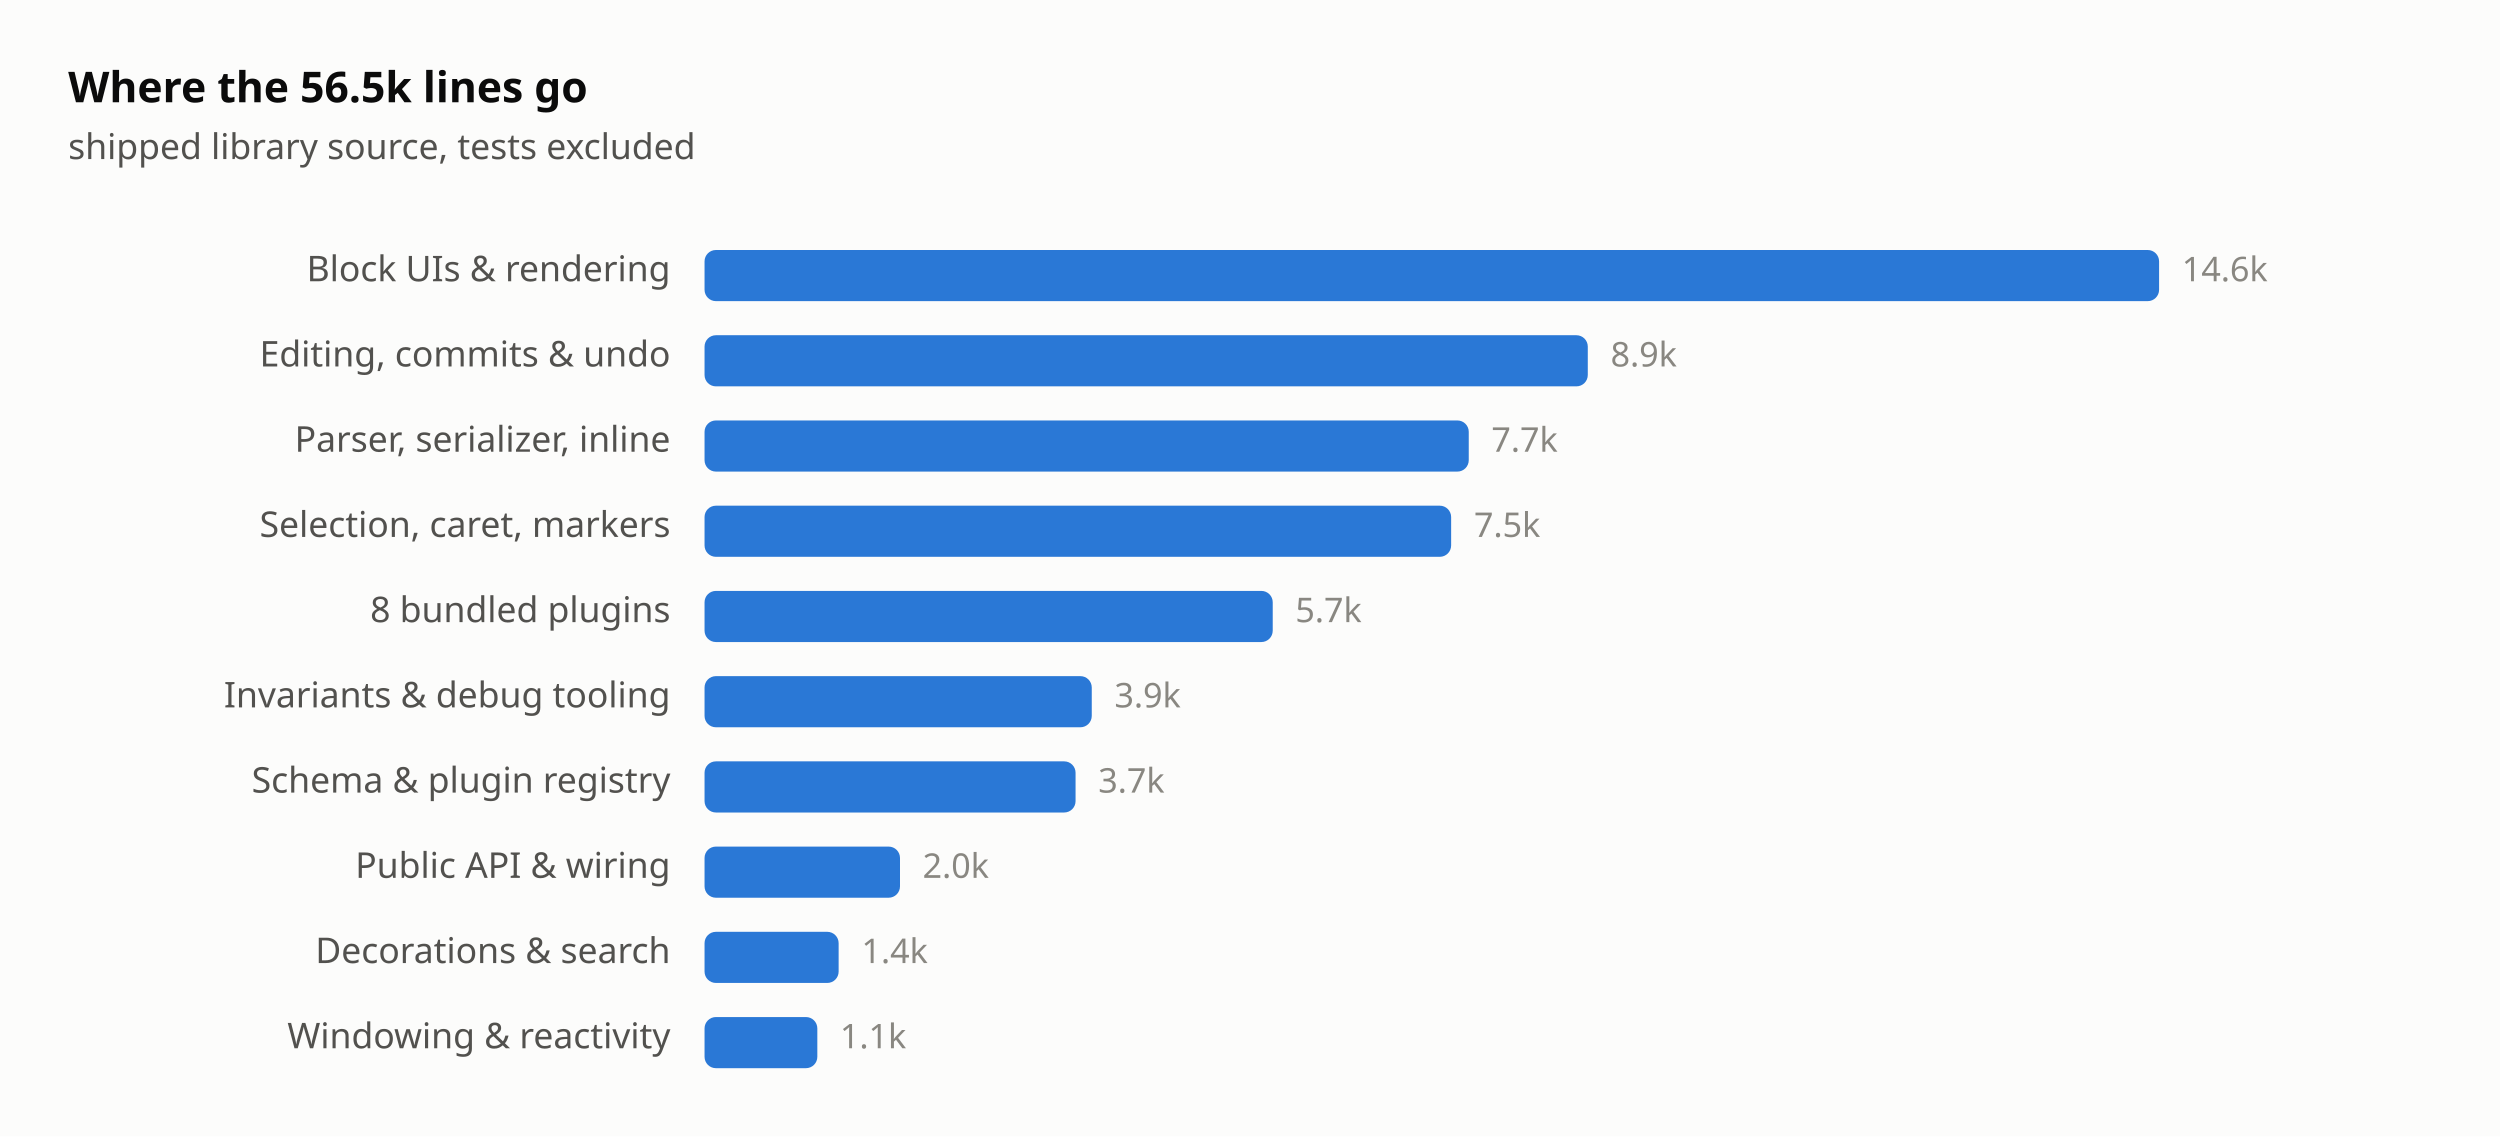
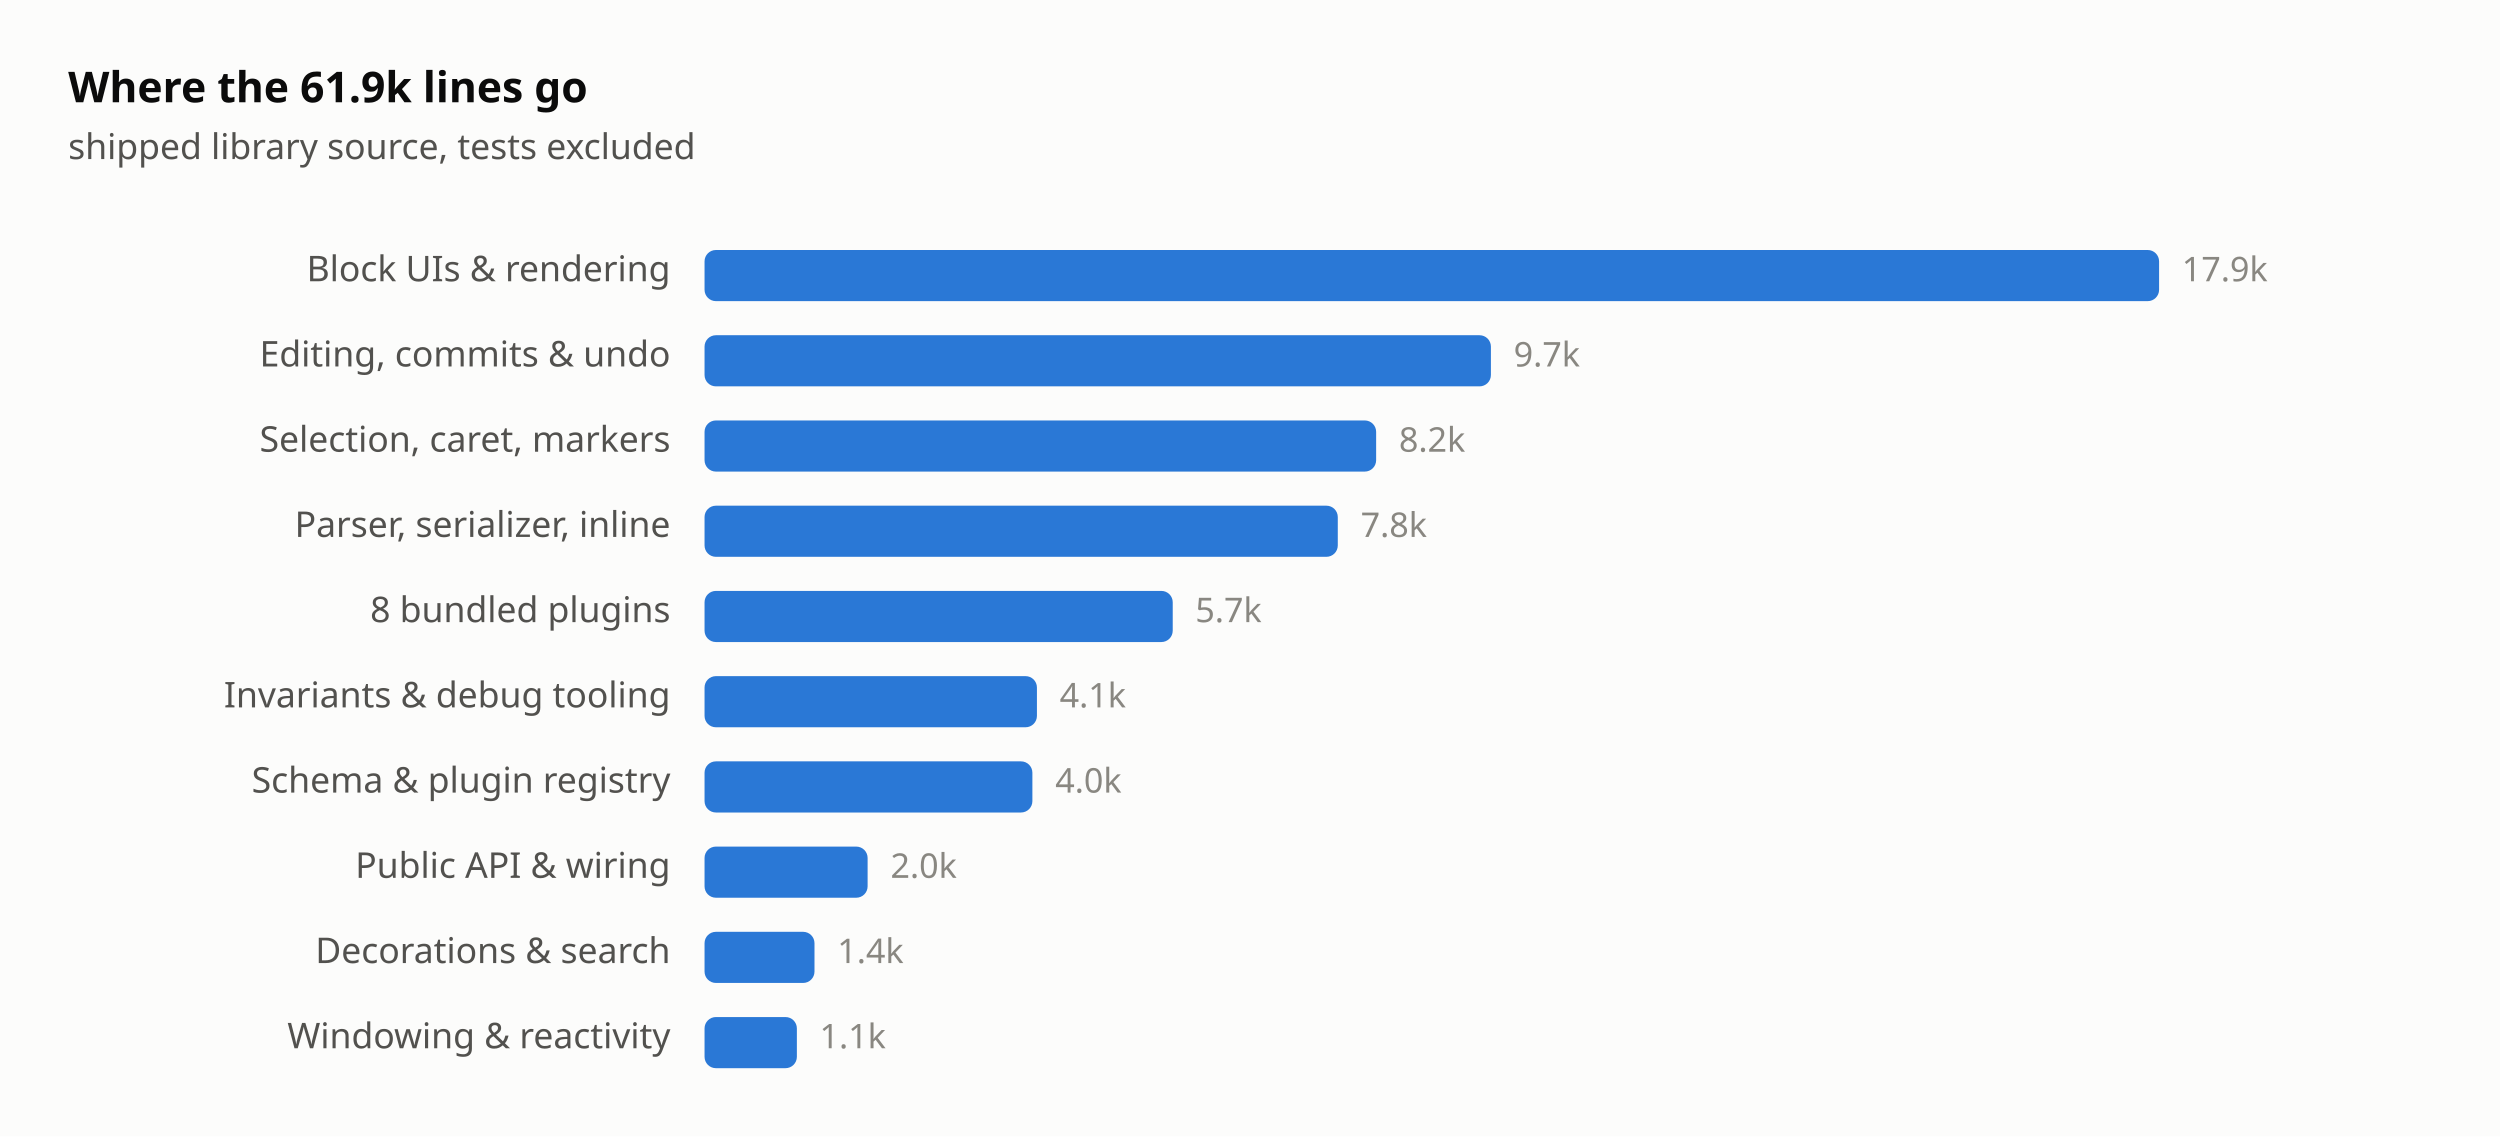
- <svg xmlns="http://www.w3.org/2000/svg" width="880" height="400" viewBox="0 0 880 400" role="img" aria-label="Library source by area: Block UIs &amp; rendering 14.6k, Editing, commits &amp; undo 8.9k, Parser, serializer, inline 7.7k, Selection, caret, markers 7.5k, 8 bundled plugins 5.7k, Invariants &amp; debug tooling 3.9k, Schema &amp; plugin registry 3.7k, Public API &amp; wiring 2.0k, Decorations &amp; search 1.4k, Windowing &amp; reactivity 1.1k. About 56.5k lines total.">
+ <svg xmlns="http://www.w3.org/2000/svg" width="880" height="400" viewBox="0 0 880 400" role="img" aria-label="Library source by area: Block UIs &amp; rendering 17.9k, Editing, commits &amp; undo 9.7k, Selection, caret, markers 8.2k, Parser, serializer, inline 7.8k, 8 bundled plugins 5.7k, Invariants &amp; debug tooling 4.1k, Schema &amp; plugin registry 4.0k, Public API &amp; wiring 2.0k, Decorations &amp; search 1.4k, Windowing &amp; reactivity 1.1k. About 61.9k lines total.">
  <rect width="880" height="400" fill="#fcfcfb" />
-   <text x="24" y="36" font-family="system-ui, sans-serif" font-size="15" font-weight="600" fill="#0b0b0b" text-anchor="start">Where the 56.5k lines go</text>
+   <text x="24" y="36" font-family="system-ui, sans-serif" font-size="15" font-weight="600" fill="#0b0b0b" text-anchor="start">Where the 61.9k lines go</text>
  <text x="24" y="56" font-family="system-ui, sans-serif" font-size="12.5" font-weight="400" fill="#52514e" text-anchor="start">shipped library source, tests excluded</text>
  <text x="236" y="99" font-family="system-ui, sans-serif" font-size="12.5" font-weight="400" fill="#52514e" text-anchor="end">Block UIs &amp; rendering</text>
  <rect x="248" y="88" width="512.0" height="18" rx="4" fill="#2a78d6" />
-   <text x="768" y="99" font-family="system-ui, sans-serif" font-size="12" font-weight="400" fill="#898781" text-anchor="start" style="font-variant-numeric:tabular-nums">14.6k</text>
+   <text x="768" y="99" font-family="system-ui, sans-serif" font-size="12" font-weight="400" fill="#898781" text-anchor="start" style="font-variant-numeric:tabular-nums">17.9k</text>
  <text x="236" y="129" font-family="system-ui, sans-serif" font-size="12.5" font-weight="400" fill="#52514e" text-anchor="end">Editing, commits &amp; undo</text>
-   <rect x="248" y="118" width="310.9" height="18" rx="4" fill="#2a78d6" />
-   <text x="566.921" y="129" font-family="system-ui, sans-serif" font-size="12" font-weight="400" fill="#898781" text-anchor="start" style="font-variant-numeric:tabular-nums">8.9k</text>
-   <text x="236" y="159" font-family="system-ui, sans-serif" font-size="12.5" font-weight="400" fill="#52514e" text-anchor="end">Parser, serializer, inline</text>
-   <rect x="248" y="148" width="269.0" height="18" rx="4" fill="#2a78d6" />
-   <text x="524.956" y="159" font-family="system-ui, sans-serif" font-size="12" font-weight="400" fill="#898781" text-anchor="start" style="font-variant-numeric:tabular-nums">7.7k</text>
-   <text x="236" y="189" font-family="system-ui, sans-serif" font-size="12.5" font-weight="400" fill="#52514e" text-anchor="end">Selection, caret, markers</text>
-   <rect x="248" y="178" width="262.8" height="18" rx="4" fill="#2a78d6" />
-   <text x="518.837" y="189" font-family="system-ui, sans-serif" font-size="12" font-weight="400" fill="#898781" text-anchor="start" style="font-variant-numeric:tabular-nums">7.5k</text>
+   <rect x="248" y="118" width="276.8" height="18" rx="4" fill="#2a78d6" />
+   <text x="532.813" y="129" font-family="system-ui, sans-serif" font-size="12" font-weight="400" fill="#898781" text-anchor="start" style="font-variant-numeric:tabular-nums">9.7k</text>
+   <text x="236" y="159" font-family="system-ui, sans-serif" font-size="12.5" font-weight="400" fill="#52514e" text-anchor="end">Selection, caret, markers</text>
+   <rect x="248" y="148" width="236.4" height="18" rx="4" fill="#2a78d6" />
+   <text x="492.42" y="159" font-family="system-ui, sans-serif" font-size="12" font-weight="400" fill="#898781" text-anchor="start" style="font-variant-numeric:tabular-nums">8.2k</text>
+   <text x="236" y="189" font-family="system-ui, sans-serif" font-size="12.5" font-weight="400" fill="#52514e" text-anchor="end">Parser, serializer, inline</text>
+   <rect x="248" y="178" width="222.9" height="18" rx="4" fill="#2a78d6" />
+   <text x="478.946" y="189" font-family="system-ui, sans-serif" font-size="12" font-weight="400" fill="#898781" text-anchor="start" style="font-variant-numeric:tabular-nums">7.8k</text>
  <text x="236" y="219" font-family="system-ui, sans-serif" font-size="12.5" font-weight="400" fill="#52514e" text-anchor="end">8 bundled plugins</text>
-   <rect x="248" y="208" width="200.0" height="18" rx="4" fill="#2a78d6" />
-   <text x="455.96" y="219" font-family="system-ui, sans-serif" font-size="12" font-weight="400" fill="#898781" text-anchor="start" style="font-variant-numeric:tabular-nums">5.7k</text>
+   <rect x="248" y="208" width="164.8" height="18" rx="4" fill="#2a78d6" />
+   <text x="420.752" y="219" font-family="system-ui, sans-serif" font-size="12" font-weight="400" fill="#898781" text-anchor="start" style="font-variant-numeric:tabular-nums">5.7k</text>
  <text x="236" y="249" font-family="system-ui, sans-serif" font-size="12.5" font-weight="400" fill="#52514e" text-anchor="end">Invariants &amp; debug tooling</text>
-   <rect x="248" y="238" width="136.3" height="18" rx="4" fill="#2a78d6" />
-   <text x="392.279" y="249" font-family="system-ui, sans-serif" font-size="12" font-weight="400" fill="#898781" text-anchor="start" style="font-variant-numeric:tabular-nums">3.9k</text>
+   <rect x="248" y="238" width="117.0" height="18" rx="4" fill="#2a78d6" />
+   <text x="372.992" y="249" font-family="system-ui, sans-serif" font-size="12" font-weight="400" fill="#898781" text-anchor="start" style="font-variant-numeric:tabular-nums">4.1k</text>
  <text x="236" y="279" font-family="system-ui, sans-serif" font-size="12.5" font-weight="400" fill="#52514e" text-anchor="end">Schema &amp; plugin registry</text>
-   <rect x="248" y="268" width="130.6" height="18" rx="4" fill="#2a78d6" />
-   <text x="386.579" y="279" font-family="system-ui, sans-serif" font-size="12" font-weight="400" fill="#898781" text-anchor="start" style="font-variant-numeric:tabular-nums">3.7k</text>
+   <rect x="248" y="268" width="115.4" height="18" rx="4" fill="#2a78d6" />
+   <text x="371.444" y="279" font-family="system-ui, sans-serif" font-size="12" font-weight="400" fill="#898781" text-anchor="start" style="font-variant-numeric:tabular-nums">4.0k</text>
  <text x="236" y="309" font-family="system-ui, sans-serif" font-size="12.5" font-weight="400" fill="#52514e" text-anchor="end">Public API &amp; wiring</text>
-   <rect x="248" y="298" width="68.8" height="18" rx="4" fill="#2a78d6" />
-   <text x="324.752" y="309" font-family="system-ui, sans-serif" font-size="12" font-weight="400" fill="#898781" text-anchor="start" style="font-variant-numeric:tabular-nums">2.0k</text>
+   <rect x="248" y="298" width="57.4" height="18" rx="4" fill="#2a78d6" />
+   <text x="313.449" y="309" font-family="system-ui, sans-serif" font-size="12" font-weight="400" fill="#898781" text-anchor="start" style="font-variant-numeric:tabular-nums">2.0k</text>
  <text x="236" y="339" font-family="system-ui, sans-serif" font-size="12.5" font-weight="400" fill="#52514e" text-anchor="end">Decorations &amp; search</text>
-   <rect x="248" y="328" width="47.2" height="18" rx="4" fill="#2a78d6" />
-   <text x="303.245" y="339" font-family="system-ui, sans-serif" font-size="12" font-weight="400" fill="#898781" text-anchor="start" style="font-variant-numeric:tabular-nums">1.4k</text>
+   <rect x="248" y="328" width="38.7" height="18" rx="4" fill="#2a78d6" />
+   <text x="294.73" y="339" font-family="system-ui, sans-serif" font-size="12" font-weight="400" fill="#898781" text-anchor="start" style="font-variant-numeric:tabular-nums">1.4k</text>
  <text x="236" y="369" font-family="system-ui, sans-serif" font-size="12.5" font-weight="400" fill="#52514e" text-anchor="end">Windowing &amp; reactivity</text>
-   <rect x="248" y="358" width="39.7" height="18" rx="4" fill="#2a78d6" />
-   <text x="295.656" y="369" font-family="system-ui, sans-serif" font-size="12" font-weight="400" fill="#898781" text-anchor="start" style="font-variant-numeric:tabular-nums">1.1k</text>
+   <rect x="248" y="358" width="32.5" height="18" rx="4" fill="#2a78d6" />
+   <text x="288.48" y="369" font-family="system-ui, sans-serif" font-size="12" font-weight="400" fill="#898781" text-anchor="start" style="font-variant-numeric:tabular-nums">1.1k</text>
</svg>
